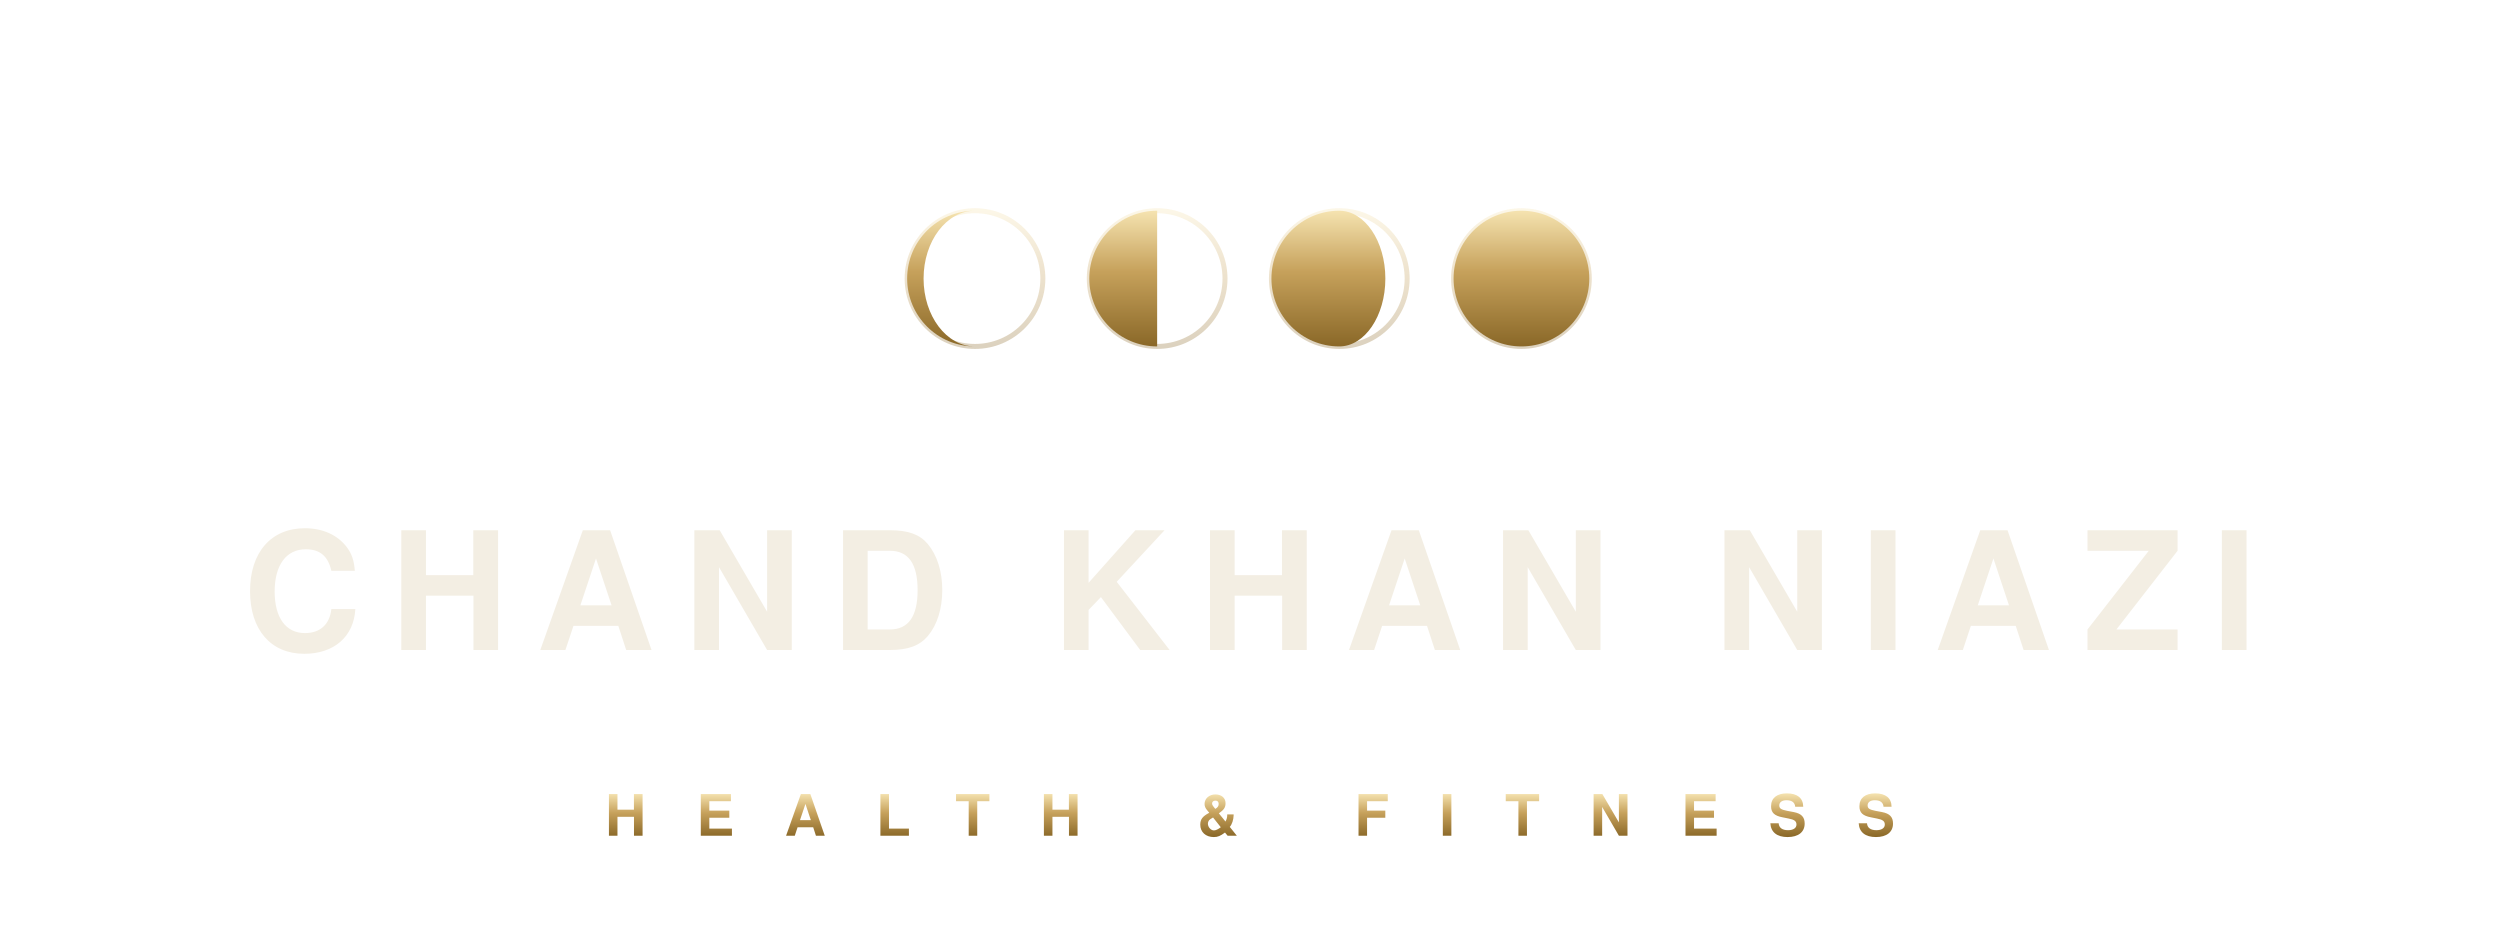
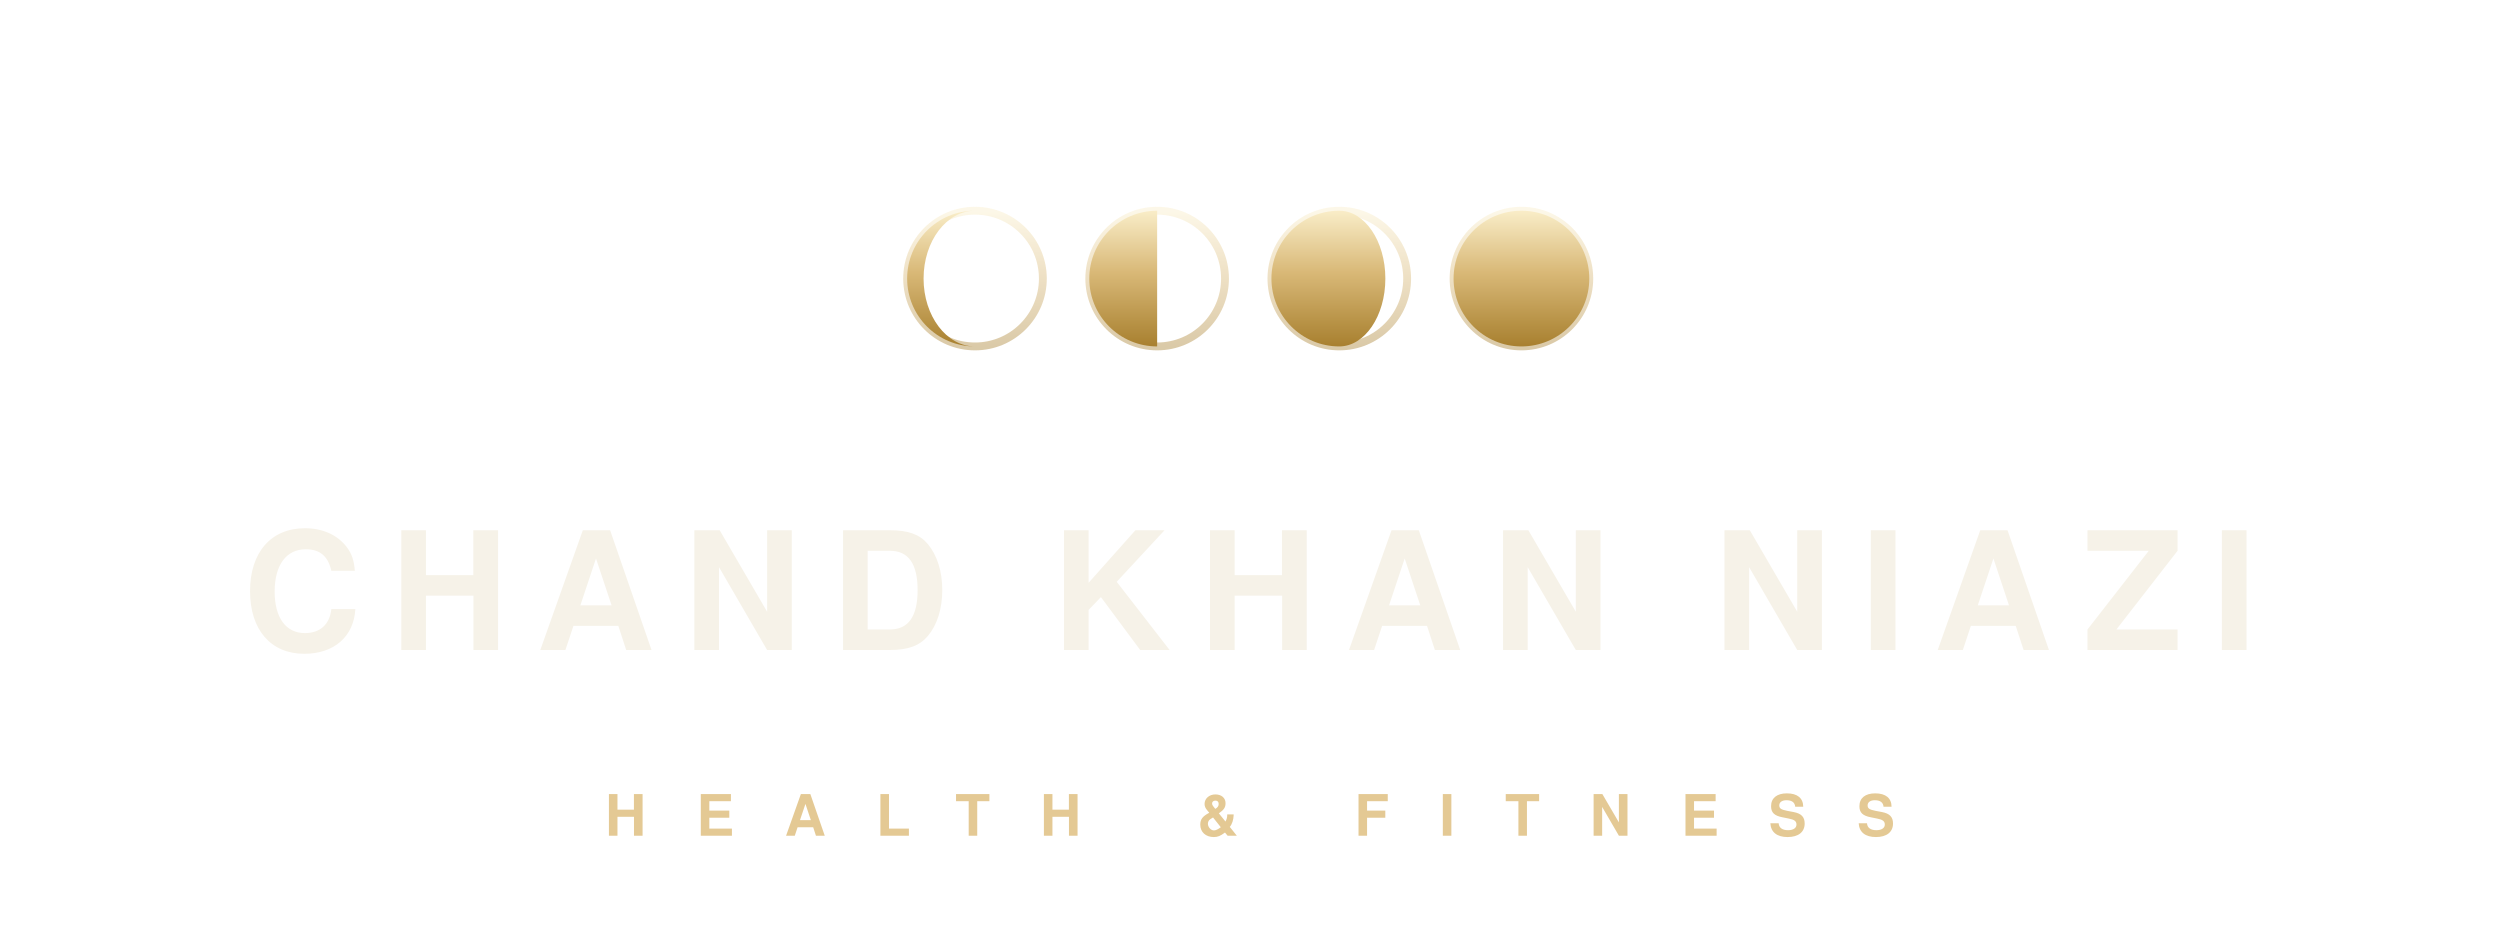
<svg xmlns="http://www.w3.org/2000/svg" viewBox="0 0 700 262" width="700" height="262">
  <defs>
    <linearGradient id="g" x1="0" y1="0" x2="0" y2="1">
-       <stop offset="0" stop-color="#F5E3B0" />
-       <stop offset="45%" stop-color="#C6A15B" />
-       <stop offset="100%" stop-color="#8A6828" />
+       <stop offset="0" stop-color="#F9EDC8" />
+       <stop offset="45%" stop-color="#D9B978" />
+       <stop offset="100%" stop-color="#A8802F" />
    </linearGradient>
  </defs>
-   <circle cx="273" cy="78" r="19" fill="none" stroke="url(#g)" stroke-width="1.4" opacity=".3" />
+   <circle cx="273" cy="78" r="19" fill="none" stroke="url(#g)" stroke-width="2.2" opacity=".42" />
  <path fill="url(#g)" d="M273 59 A19,19 0 0 0 273 97 A14.4,19 0 0 1 273 59 Z" />
-   <circle cx="324" cy="78" r="19" fill="none" stroke="url(#g)" stroke-width="1.4" opacity=".3" />
+   <circle cx="324" cy="78" r="19" fill="none" stroke="url(#g)" stroke-width="2.2" opacity=".42" />
  <path fill="url(#g)" d="M324 59 A19,19 0 0 0 324 97 Z" />
-   <circle cx="375" cy="78" r="19" fill="none" stroke="url(#g)" stroke-width="1.4" opacity=".3" />
+   <circle cx="375" cy="78" r="19" fill="none" stroke="url(#g)" stroke-width="2.2" opacity=".42" />
  <path fill="url(#g)" d="M375 59 A19,19 0 0 0 375 97 A12.9,19 0 0 0 375 59 Z" />
-   <circle cx="426" cy="78" r="19" fill="none" stroke="url(#g)" stroke-width="1.4" opacity=".3" />
+   <circle cx="426" cy="78" r="19" fill="none" stroke="url(#g)" stroke-width="2.2" opacity=".42" />
  <circle cx="426" cy="78" r="19" fill="url(#g)" />
-   <text x="350" y="182" text-anchor="middle" font-family="Helvetica, Arial, sans-serif" font-size="46" font-weight="700" letter-spacing="8" fill="#F3EEE3">CHAND KHAN NIAZI</text>
-   <line x1="238" y1="206" x2="462" y2="206" stroke="url(#g)" stroke-width="1.4" opacity=".55" />
-   <text x="350" y="234" text-anchor="middle" font-family="Helvetica, Arial, sans-serif" font-size="16" font-weight="600" letter-spacing="14" fill="url(#g)">HEALTH &amp; FITNESS</text>
+   <text x="350" y="182" text-anchor="middle" font-family="Helvetica, Arial, sans-serif" font-size="46" font-weight="700" letter-spacing="8" fill="#F6F2E8">CHAND KHAN NIAZI</text>
+   <line x1="238" y1="206" x2="462" y2="206" stroke="url(#g)" stroke-width="1.6" opacity=".65" />
+   <text x="350" y="234" text-anchor="middle" font-family="Helvetica, Arial, sans-serif" font-size="16" font-weight="600" letter-spacing="14" fill="#E4C994">HEALTH &amp; FITNESS</text>
</svg>
